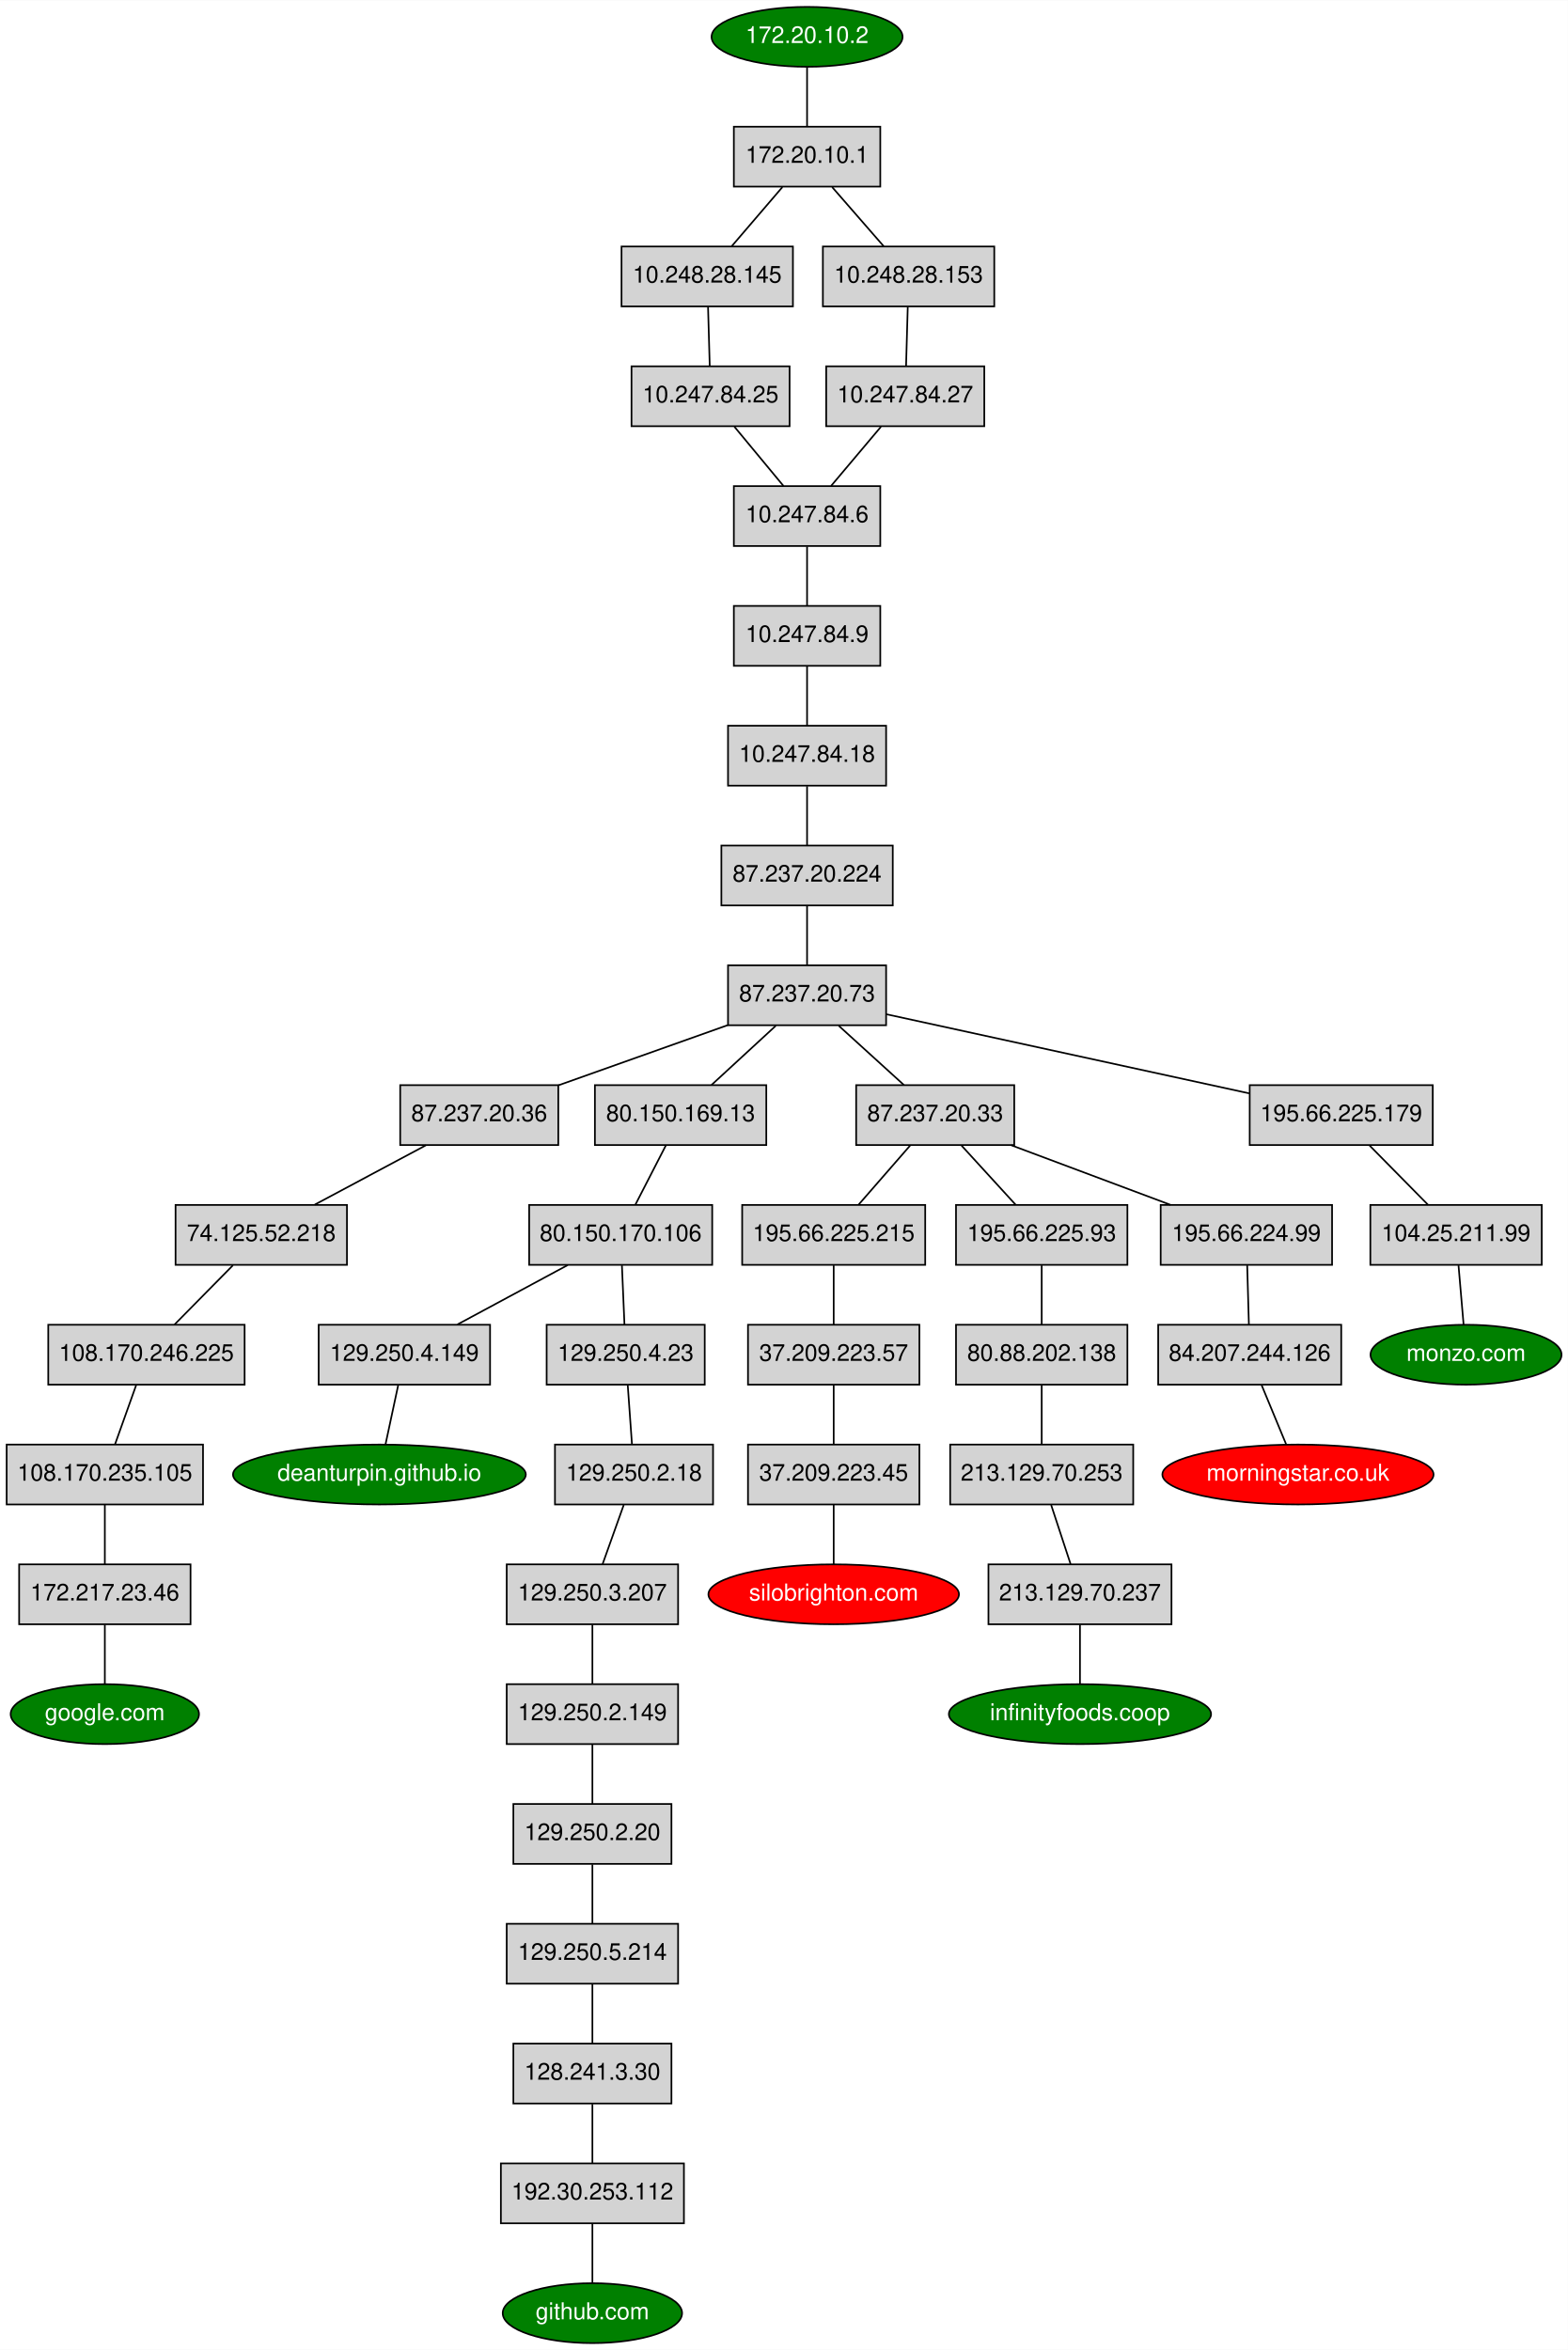
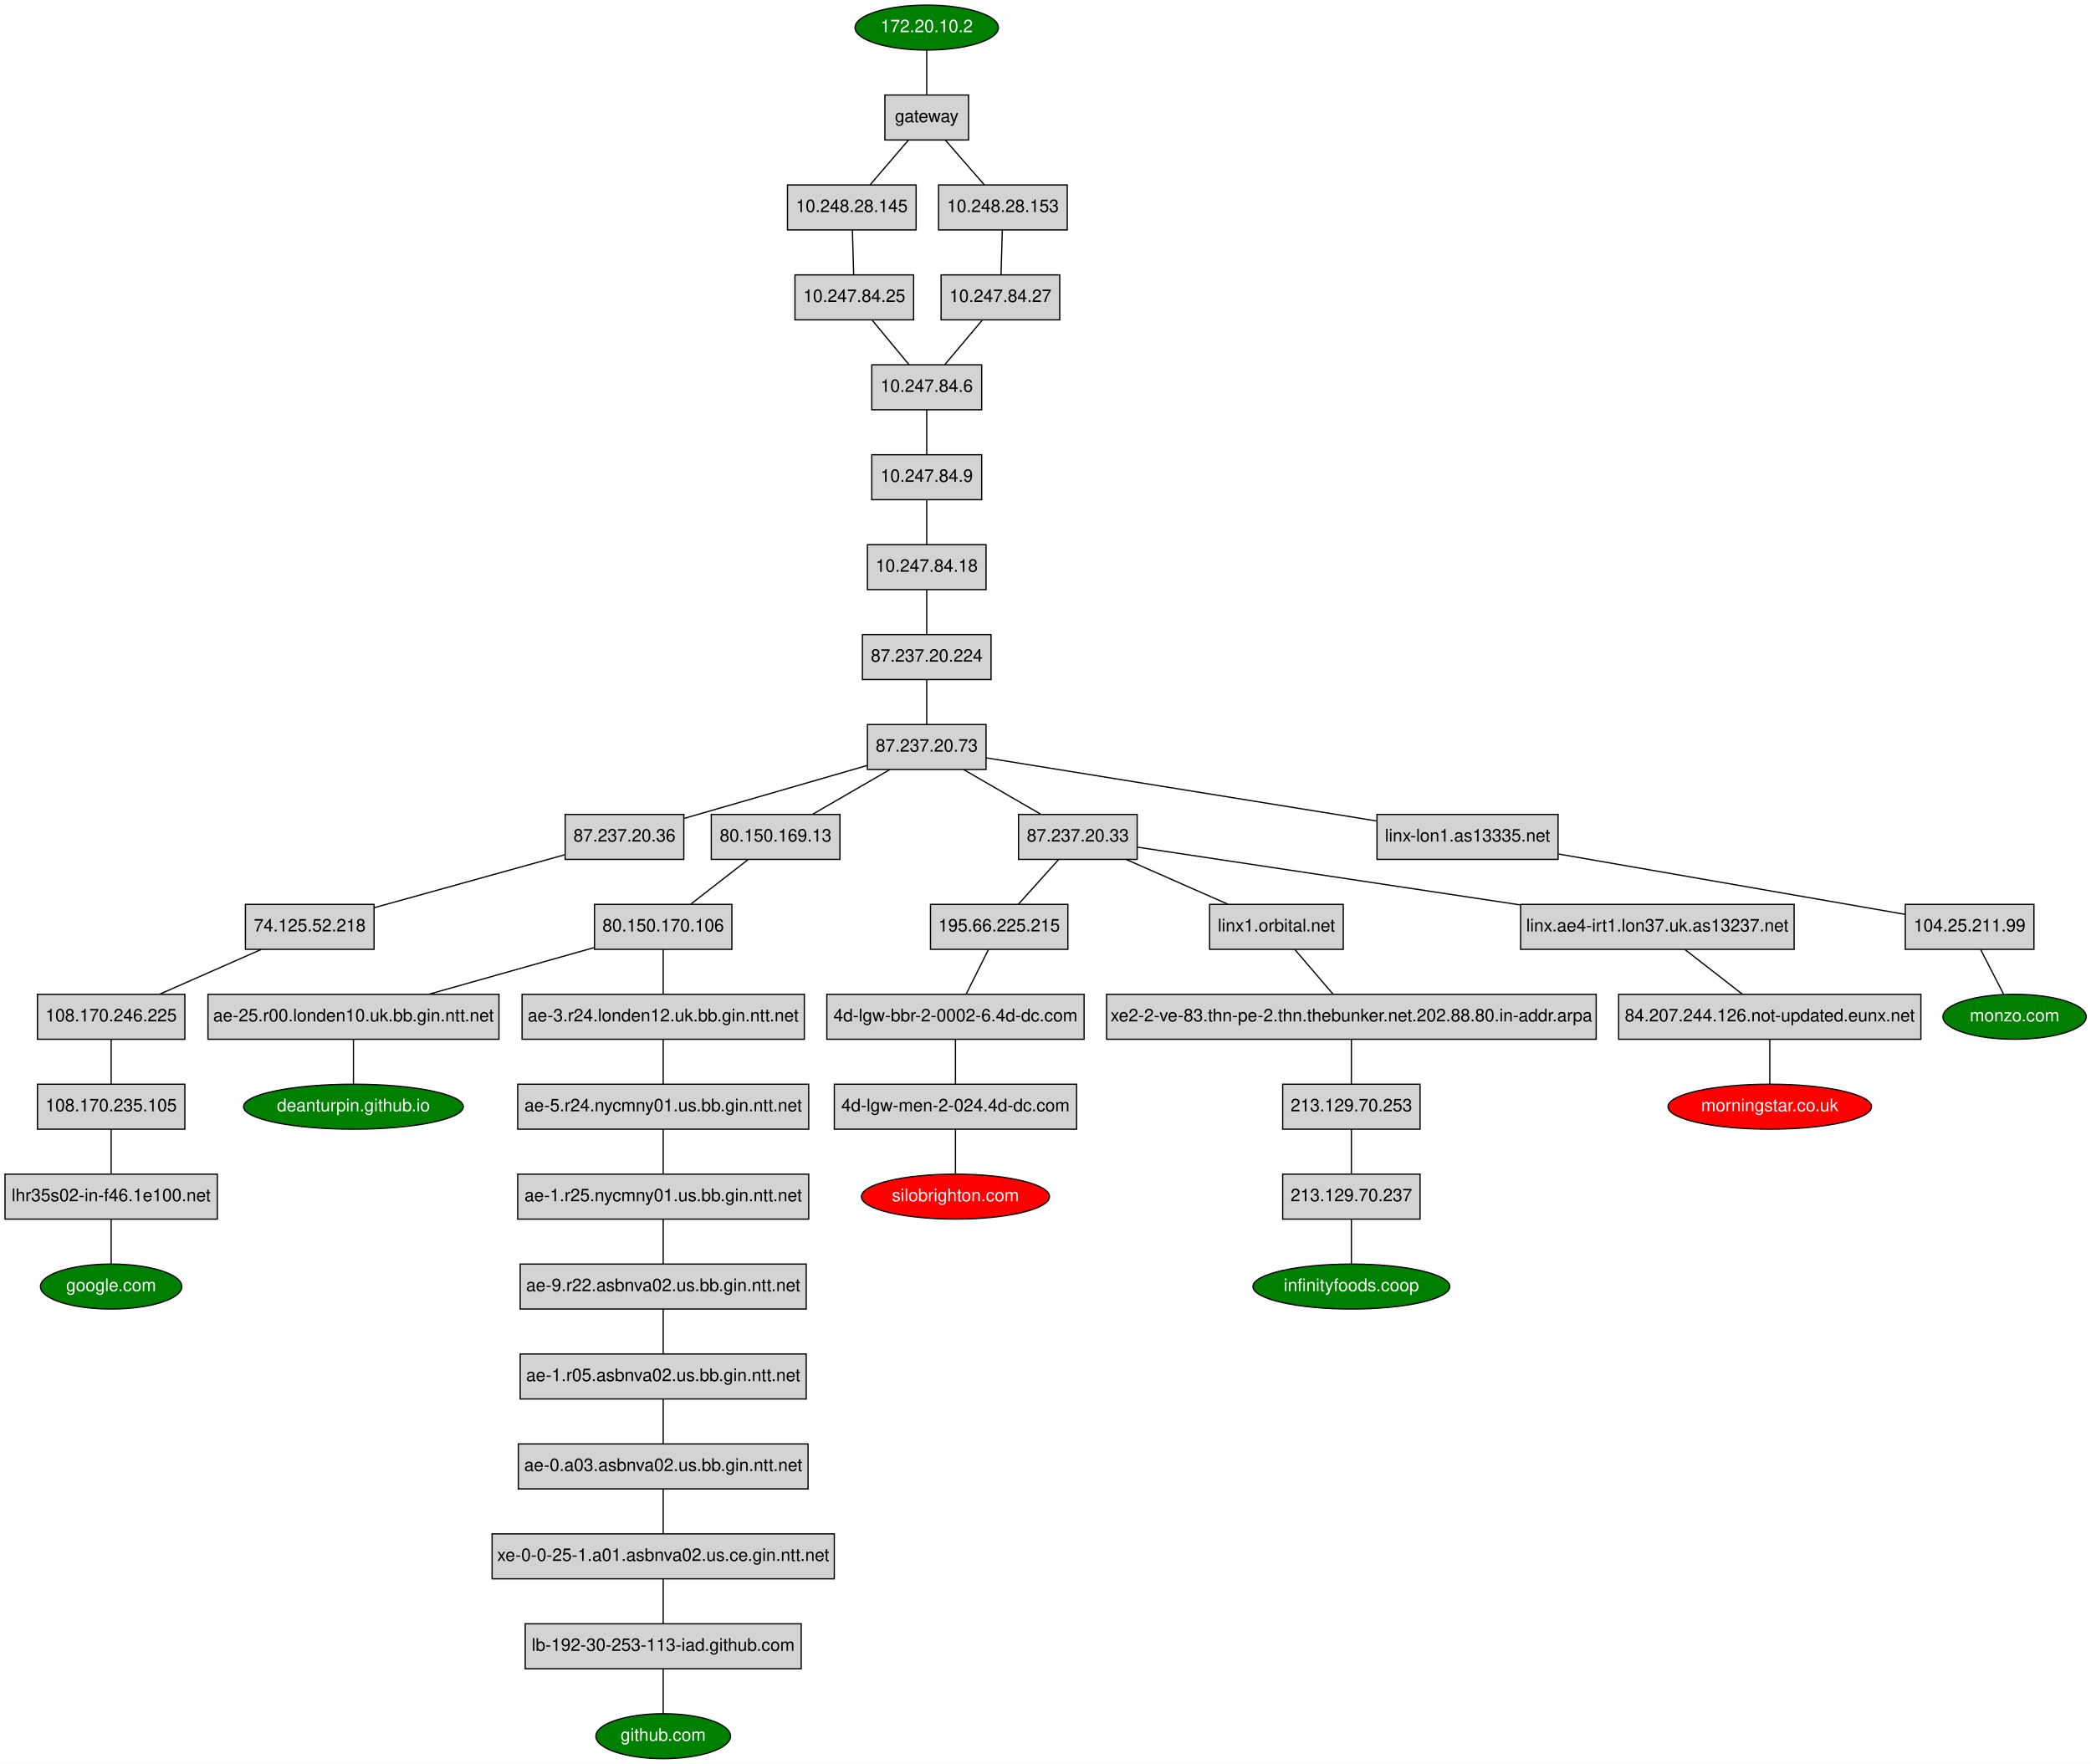
- <svg xmlns="http://www.w3.org/2000/svg" width="942pt" height="1412pt" viewBox="0.00 0.00 942.19 1412.00">
+ <svg xmlns="http://www.w3.org/2000/svg" width="1674pt" height="1412pt" viewBox="0.00 0.00 1674.19 1412.00">
  <g id="graph0" class="graph" transform="scale(1 1) rotate(0) translate(4 1408)">
-     <polygon fill="white" stroke="none" points="-4,4 -4,-1408 938.195,-1408 938.195,4 -4,4" />
+     <polygon fill="white" stroke="none" points="-4,4 -4,-1408 1670.19,-1408 1670.19,4 -4,4" />
    <g id="node1" class="node">
-       <ellipse fill="green" stroke="black" cx="481" cy="-1386" rx="57.391" ry="18" />
-       <text text-anchor="middle" x="481" y="-1382.3" font-family="Helvetica,sans-Serif" font-size="14.00" fill="white">172.20.10.2</text>
+       <ellipse fill="green" stroke="black" cx="738" cy="-1386" rx="57.391" ry="18" />
+       <text text-anchor="middle" x="738" y="-1382.3" font-family="Helvetica,sans-Serif" font-size="14.00" fill="white">172.20.10.2</text>
    </g>
    <g id="node9" class="node">
-       <polygon fill="lightgrey" stroke="black" points="525,-1332 437,-1332 437,-1296 525,-1296 525,-1332" />
-       <text text-anchor="middle" x="481" y="-1310.3" font-family="Helvetica,sans-Serif" font-size="14.00">172.20.10.1</text>
+       <polygon fill="lightgrey" stroke="black" points="771.5,-1332 704.5,-1332 704.5,-1296 771.5,-1296 771.5,-1332" />
+       <text text-anchor="middle" x="738" y="-1310.3" font-family="Helvetica,sans-Serif" font-size="14.00">gateway</text>
    </g>
    <g id="edge1" class="edge">
-       <path fill="none" stroke="black" d="M481,-1367.7C481,-1356.85 481,-1342.92 481,-1332.1" />
+       <path fill="none" stroke="black" d="M738,-1367.7C738,-1356.85 738,-1342.92 738,-1332.1" />
    </g>
    <g id="node2" class="node">
-       <ellipse fill="green" stroke="black" cx="59" cy="-378" rx="56.59" ry="18" />
-       <text text-anchor="middle" x="59" y="-374.3" font-family="Helvetica,sans-Serif" font-size="14.00" fill="white">google.com</text>
+       <ellipse fill="green" stroke="black" cx="85" cy="-378" rx="56.59" ry="18" />
+       <text text-anchor="middle" x="85" y="-374.3" font-family="Helvetica,sans-Serif" font-size="14.00" fill="white">google.com</text>
    </g>
    <g id="node3" class="node">
-       <ellipse fill="green" stroke="black" cx="224" cy="-522" rx="87.985" ry="18" />
-       <text text-anchor="middle" x="224" y="-518.3" font-family="Helvetica,sans-Serif" font-size="14.00" fill="white">deanturpin.github.io</text>
+       <ellipse fill="green" stroke="black" cx="279" cy="-522" rx="87.985" ry="18" />
+       <text text-anchor="middle" x="279" y="-518.3" font-family="Helvetica,sans-Serif" font-size="14.00" fill="white">deanturpin.github.io</text>
    </g>
    <g id="node4" class="node">
-       <ellipse fill="green" stroke="black" cx="352" cy="-18" rx="53.891" ry="18" />
-       <text text-anchor="middle" x="352" y="-14.3" font-family="Helvetica,sans-Serif" font-size="14.00" fill="white">github.com</text>
+       <ellipse fill="green" stroke="black" cx="527" cy="-18" rx="53.891" ry="18" />
+       <text text-anchor="middle" x="527" y="-14.3" font-family="Helvetica,sans-Serif" font-size="14.00" fill="white">github.com</text>
    </g>
    <g id="node5" class="node">
-       <ellipse fill="red" stroke="black" cx="497" cy="-450" rx="75.287" ry="18" />
-       <text text-anchor="middle" x="497" y="-446.3" font-family="Helvetica,sans-Serif" font-size="14.00" fill="white">silobrighton.com</text>
+       <ellipse fill="red" stroke="black" cx="761" cy="-450" rx="75.287" ry="18" />
+       <text text-anchor="middle" x="761" y="-446.3" font-family="Helvetica,sans-Serif" font-size="14.00" fill="white">silobrighton.com</text>
    </g>
    <g id="node6" class="node">
-       <ellipse fill="green" stroke="black" cx="877" cy="-594" rx="57.391" ry="18" />
-       <text text-anchor="middle" x="877" y="-590.3" font-family="Helvetica,sans-Serif" font-size="14.00" fill="white">monzo.com</text>
+       <ellipse fill="green" stroke="black" cx="1609" cy="-594" rx="57.391" ry="18" />
+       <text text-anchor="middle" x="1609" y="-590.3" font-family="Helvetica,sans-Serif" font-size="14.00" fill="white">monzo.com</text>
    </g>
    <g id="node7" class="node">
-       <ellipse fill="green" stroke="black" cx="645" cy="-378" rx="78.786" ry="18" />
-       <text text-anchor="middle" x="645" y="-374.3" font-family="Helvetica,sans-Serif" font-size="14.00" fill="white">infinityfoods.coop</text>
+       <ellipse fill="green" stroke="black" cx="1078" cy="-378" rx="78.786" ry="18" />
+       <text text-anchor="middle" x="1078" y="-374.3" font-family="Helvetica,sans-Serif" font-size="14.00" fill="white">infinityfoods.coop</text>
    </g>
    <g id="node8" class="node">
-       <ellipse fill="red" stroke="black" cx="776" cy="-522" rx="81.486" ry="18" />
-       <text text-anchor="middle" x="776" y="-518.3" font-family="Helvetica,sans-Serif" font-size="14.00" fill="white">morningstar.co.uk</text>
+       <ellipse fill="red" stroke="black" cx="1413" cy="-522" rx="81.486" ry="18" />
+       <text text-anchor="middle" x="1413" y="-518.3" font-family="Helvetica,sans-Serif" font-size="14.00" fill="white">morningstar.co.uk</text>
    </g>
    <g id="node10" class="node">
-       <polygon fill="lightgrey" stroke="black" points="472.5,-1260 369.5,-1260 369.5,-1224 472.5,-1224 472.5,-1260" />
-       <text text-anchor="middle" x="421" y="-1238.3" font-family="Helvetica,sans-Serif" font-size="14.00">10.248.28.145</text>
+       <polygon fill="lightgrey" stroke="black" points="729.5,-1260 626.5,-1260 626.5,-1224 729.5,-1224 729.5,-1260" />
+       <text text-anchor="middle" x="678" y="-1238.3" font-family="Helvetica,sans-Serif" font-size="14.00">10.248.28.145</text>
    </g>
    <g id="edge2" class="edge">
-       <path fill="none" stroke="black" d="M466.169,-1295.7C456.868,-1284.85 444.929,-1270.92 435.661,-1260.1" />
+       <path fill="none" stroke="black" d="M723.169,-1295.7C713.868,-1284.85 701.929,-1270.92 692.661,-1260.1" />
    </g>
    <g id="node22" class="node">
-       <polygon fill="lightgrey" stroke="black" points="593.5,-1260 490.5,-1260 490.5,-1224 593.5,-1224 593.5,-1260" />
-       <text text-anchor="middle" x="542" y="-1238.3" font-family="Helvetica,sans-Serif" font-size="14.00">10.248.28.153</text>
+       <polygon fill="lightgrey" stroke="black" points="850.5,-1260 747.5,-1260 747.5,-1224 850.5,-1224 850.5,-1260" />
+       <text text-anchor="middle" x="799" y="-1238.3" font-family="Helvetica,sans-Serif" font-size="14.00">10.248.28.153</text>
    </g>
    <g id="edge15" class="edge">
-       <path fill="none" stroke="black" d="M496.079,-1295.7C505.534,-1284.85 517.673,-1270.92 527.095,-1260.1" />
+       <path fill="none" stroke="black" d="M753.079,-1295.7C762.534,-1284.85 774.673,-1270.92 784.095,-1260.1" />
    </g>
    <g id="node11" class="node">
-       <polygon fill="lightgrey" stroke="black" points="470.5,-1188 375.5,-1188 375.5,-1152 470.5,-1152 470.5,-1188" />
-       <text text-anchor="middle" x="423" y="-1166.3" font-family="Helvetica,sans-Serif" font-size="14.00">10.247.84.25</text>
+       <polygon fill="lightgrey" stroke="black" points="727.5,-1188 632.5,-1188 632.5,-1152 727.5,-1152 727.5,-1188" />
+       <text text-anchor="middle" x="680" y="-1166.3" font-family="Helvetica,sans-Serif" font-size="14.00">10.247.84.25</text>
    </g>
    <g id="edge3" class="edge">
-       <path fill="none" stroke="black" d="M421.494,-1223.7C421.804,-1212.85 422.202,-1198.92 422.511,-1188.1" />
+       <path fill="none" stroke="black" d="M678.494,-1223.7C678.804,-1212.85 679.202,-1198.92 679.511,-1188.1" />
    </g>
    <g id="node12" class="node">
-       <polygon fill="lightgrey" stroke="black" points="525,-1116 437,-1116 437,-1080 525,-1080 525,-1116" />
-       <text text-anchor="middle" x="481" y="-1094.3" font-family="Helvetica,sans-Serif" font-size="14.00">10.247.84.6</text>
+       <polygon fill="lightgrey" stroke="black" points="782,-1116 694,-1116 694,-1080 782,-1080 782,-1116" />
+       <text text-anchor="middle" x="738" y="-1094.3" font-family="Helvetica,sans-Serif" font-size="14.00">10.247.84.6</text>
    </g>
    <g id="edge4" class="edge">
-       <path fill="none" stroke="black" d="M437.337,-1151.7C446.327,-1140.85 457.869,-1126.92 466.828,-1116.1" />
+       <path fill="none" stroke="black" d="M694.337,-1151.7C703.327,-1140.85 714.869,-1126.92 723.828,-1116.1" />
    </g>
    <g id="node13" class="node">
-       <polygon fill="lightgrey" stroke="black" points="525,-1044 437,-1044 437,-1008 525,-1008 525,-1044" />
-       <text text-anchor="middle" x="481" y="-1022.3" font-family="Helvetica,sans-Serif" font-size="14.00">10.247.84.9</text>
+       <polygon fill="lightgrey" stroke="black" points="782,-1044 694,-1044 694,-1008 782,-1008 782,-1044" />
+       <text text-anchor="middle" x="738" y="-1022.3" font-family="Helvetica,sans-Serif" font-size="14.00">10.247.84.9</text>
    </g>
    <g id="edge5" class="edge">
-       <path fill="none" stroke="black" d="M481,-1079.7C481,-1068.85 481,-1054.92 481,-1044.1" />
+       <path fill="none" stroke="black" d="M738,-1079.7C738,-1068.85 738,-1054.92 738,-1044.1" />
    </g>
    <g id="node14" class="node">
-       <polygon fill="lightgrey" stroke="black" points="528.5,-972 433.5,-972 433.5,-936 528.5,-936 528.5,-972" />
-       <text text-anchor="middle" x="481" y="-950.3" font-family="Helvetica,sans-Serif" font-size="14.00">10.247.84.18</text>
+       <polygon fill="lightgrey" stroke="black" points="785.5,-972 690.5,-972 690.5,-936 785.5,-936 785.5,-972" />
+       <text text-anchor="middle" x="738" y="-950.3" font-family="Helvetica,sans-Serif" font-size="14.00">10.247.84.18</text>
    </g>
    <g id="edge6" class="edge">
-       <path fill="none" stroke="black" d="M481,-1007.7C481,-996.846 481,-982.917 481,-972.104" />
+       <path fill="none" stroke="black" d="M738,-1007.7C738,-996.846 738,-982.917 738,-972.104" />
    </g>
    <g id="node15" class="node">
-       <polygon fill="lightgrey" stroke="black" points="532.5,-900 429.5,-900 429.5,-864 532.5,-864 532.5,-900" />
-       <text text-anchor="middle" x="481" y="-878.3" font-family="Helvetica,sans-Serif" font-size="14.00">87.237.20.224</text>
+       <polygon fill="lightgrey" stroke="black" points="789.5,-900 686.5,-900 686.5,-864 789.5,-864 789.5,-900" />
+       <text text-anchor="middle" x="738" y="-878.3" font-family="Helvetica,sans-Serif" font-size="14.00">87.237.20.224</text>
    </g>
    <g id="edge7" class="edge">
-       <path fill="none" stroke="black" d="M481,-935.697C481,-924.846 481,-910.917 481,-900.104" />
+       <path fill="none" stroke="black" d="M738,-935.697C738,-924.846 738,-910.917 738,-900.104" />
    </g>
    <g id="node16" class="node">
-       <polygon fill="lightgrey" stroke="black" points="528.5,-828 433.5,-828 433.5,-792 528.5,-792 528.5,-828" />
-       <text text-anchor="middle" x="481" y="-806.3" font-family="Helvetica,sans-Serif" font-size="14.00">87.237.20.73</text>
+       <polygon fill="lightgrey" stroke="black" points="785.5,-828 690.5,-828 690.5,-792 785.5,-792 785.5,-828" />
+       <text text-anchor="middle" x="738" y="-806.3" font-family="Helvetica,sans-Serif" font-size="14.00">87.237.20.73</text>
    </g>
    <g id="edge8" class="edge">
-       <path fill="none" stroke="black" d="M481,-863.697C481,-852.846 481,-838.917 481,-828.104" />
+       <path fill="none" stroke="black" d="M738,-863.697C738,-852.846 738,-838.917 738,-828.104" />
    </g>
    <g id="node17" class="node">
-       <polygon fill="lightgrey" stroke="black" points="331.5,-756 236.5,-756 236.5,-720 331.5,-720 331.5,-756" />
-       <text text-anchor="middle" x="284" y="-734.3" font-family="Helvetica,sans-Serif" font-size="14.00">87.237.20.36</text>
+       <polygon fill="lightgrey" stroke="black" points="543.5,-756 448.5,-756 448.5,-720 543.5,-720 543.5,-756" />
+       <text text-anchor="middle" x="496" y="-734.3" font-family="Helvetica,sans-Serif" font-size="14.00">87.237.20.36</text>
    </g>
    <g id="edge9" class="edge">
-       <path fill="none" stroke="black" d="M433.312,-792.055C402.452,-781.09 362.43,-766.869 331.59,-755.91" />
+       <path fill="none" stroke="black" d="M690.477,-795.254C648.081,-782.99 586.316,-765.124 543.827,-752.834" />
    </g>
    <g id="node24" class="node">
-       <polygon fill="lightgrey" stroke="black" points="456.5,-756 353.5,-756 353.5,-720 456.5,-720 456.5,-756" />
-       <text text-anchor="middle" x="405" y="-734.3" font-family="Helvetica,sans-Serif" font-size="14.00">80.150.169.13</text>
+       <polygon fill="lightgrey" stroke="black" points="668.5,-756 565.5,-756 565.5,-720 668.5,-720 668.5,-756" />
+       <text text-anchor="middle" x="617" y="-734.3" font-family="Helvetica,sans-Serif" font-size="14.00">80.150.169.13</text>
    </g>
    <g id="edge18" class="edge">
-       <path fill="none" stroke="black" d="M462.213,-791.697C450.433,-780.846 435.31,-766.917 423.57,-756.104" />
+       <path fill="none" stroke="black" d="M708.4,-791.876C689.65,-781.029 665.486,-767.05 646.714,-756.19" />
    </g>
    <g id="node35" class="node">
-       <polygon fill="lightgrey" stroke="black" points="605.5,-756 510.5,-756 510.5,-720 605.5,-720 605.5,-756" />
-       <text text-anchor="middle" x="558" y="-734.3" font-family="Helvetica,sans-Serif" font-size="14.00">87.237.20.33</text>
+       <polygon fill="lightgrey" stroke="black" points="906.5,-756 811.5,-756 811.5,-720 906.5,-720 906.5,-756" />
+       <text text-anchor="middle" x="859" y="-734.3" font-family="Helvetica,sans-Serif" font-size="14.00">87.237.20.33</text>
    </g>
    <g id="edge31" class="edge">
-       <path fill="none" stroke="black" d="M500.034,-791.697C511.969,-780.846 527.292,-766.917 539.185,-756.104" />
+       <path fill="none" stroke="black" d="M767.6,-791.876C786.35,-781.029 810.514,-767.05 829.286,-756.19" />
    </g>
    <g id="node39" class="node">
-       <polygon fill="lightgrey" stroke="black" points="857,-756 747,-756 747,-720 857,-720 857,-756" />
-       <text text-anchor="middle" x="802" y="-734.3" font-family="Helvetica,sans-Serif" font-size="14.00">195.66.225.179</text>
+       <polygon fill="lightgrey" stroke="black" points="1243.5,-756 1098.5,-756 1098.5,-720 1243.5,-720 1243.5,-756" />
+       <text text-anchor="middle" x="1171" y="-734.3" font-family="Helvetica,sans-Serif" font-size="14.00">linx-lon1.as13335.net</text>
    </g>
    <g id="edge36" class="edge">
-       <path fill="none" stroke="black" d="M528.71,-798.596C586.956,-785.894 685.274,-764.454 746.749,-751.049" />
+       <path fill="none" stroke="black" d="M785.577,-801.309C861.151,-789.091 1009.16,-765.164 1098.15,-750.777" />
    </g>
    <g id="node18" class="node">
-       <polygon fill="lightgrey" stroke="black" points="204.5,-684 101.5,-684 101.5,-648 204.5,-648 204.5,-684" />
-       <text text-anchor="middle" x="153" y="-662.3" font-family="Helvetica,sans-Serif" font-size="14.00">74.125.52.218</text>
+       <polygon fill="lightgrey" stroke="black" points="295.5,-684 192.5,-684 192.5,-648 295.5,-648 295.5,-684" />
+       <text text-anchor="middle" x="244" y="-662.3" font-family="Helvetica,sans-Serif" font-size="14.00">74.125.52.218</text>
    </g>
    <g id="edge10" class="edge">
-       <path fill="none" stroke="black" d="M251.954,-719.876C231.654,-709.029 205.493,-695.05 185.169,-684.19" />
+       <path fill="none" stroke="black" d="M448.304,-723.751C404.784,-711.662 340.614,-693.837 295.84,-681.4" />
    </g>
    <g id="node19" class="node">
-       <polygon fill="lightgrey" stroke="black" points="143,-612 25,-612 25,-576 143,-576 143,-612" />
-       <text text-anchor="middle" x="84" y="-590.3" font-family="Helvetica,sans-Serif" font-size="14.00">108.170.246.225</text>
+       <polygon fill="lightgrey" stroke="black" points="144,-612 26,-612 26,-576 144,-576 144,-612" />
+       <text text-anchor="middle" x="85" y="-590.3" font-family="Helvetica,sans-Serif" font-size="14.00">108.170.246.225</text>
    </g>
    <g id="edge11" class="edge">
-       <path fill="none" stroke="black" d="M135.944,-647.697C125.248,-636.846 111.518,-622.917 100.86,-612.104" />
+       <path fill="none" stroke="black" d="M205.104,-647.876C180.373,-636.988 148.476,-622.945 123.769,-612.068" />
    </g>
    <g id="node20" class="node">
-       <polygon fill="lightgrey" stroke="black" points="118,-540 0,-540 0,-504 118,-504 118,-540" />
-       <text text-anchor="middle" x="59" y="-518.3" font-family="Helvetica,sans-Serif" font-size="14.00">108.170.235.105</text>
+       <polygon fill="lightgrey" stroke="black" points="144,-540 26,-540 26,-504 144,-504 144,-540" />
+       <text text-anchor="middle" x="85" y="-518.3" font-family="Helvetica,sans-Serif" font-size="14.00">108.170.235.105</text>
    </g>
    <g id="edge12" class="edge">
-       <path fill="none" stroke="black" d="M77.82,-575.697C73.945,-564.846 68.97,-550.917 65.109,-540.104" />
+       <path fill="none" stroke="black" d="M85,-575.697C85,-564.846 85,-550.917 85,-540.104" />
    </g>
    <g id="node21" class="node">
-       <polygon fill="lightgrey" stroke="black" points="110.5,-468 7.5,-468 7.5,-432 110.5,-432 110.5,-468" />
-       <text text-anchor="middle" x="59" y="-446.3" font-family="Helvetica,sans-Serif" font-size="14.00">172.217.23.46</text>
+       <polygon fill="lightgrey" stroke="black" points="170,-468 0,-468 0,-432 170,-432 170,-468" />
+       <text text-anchor="middle" x="85" y="-446.3" font-family="Helvetica,sans-Serif" font-size="14.00">lhr35s02-in-f46.1e100.net</text>
    </g>
    <g id="edge13" class="edge">
-       <path fill="none" stroke="black" d="M59,-503.697C59,-492.846 59,-478.917 59,-468.104" />
+       <path fill="none" stroke="black" d="M85,-503.697C85,-492.846 85,-478.917 85,-468.104" />
    </g>
    <g id="edge14" class="edge">
-       <path fill="none" stroke="black" d="M59,-431.697C59,-420.846 59,-406.917 59,-396.104" />
+       <path fill="none" stroke="black" d="M85,-431.697C85,-420.846 85,-406.917 85,-396.104" />
    </g>
    <g id="node23" class="node">
-       <polygon fill="lightgrey" stroke="black" points="587.5,-1188 492.5,-1188 492.5,-1152 587.5,-1152 587.5,-1188" />
-       <text text-anchor="middle" x="540" y="-1166.3" font-family="Helvetica,sans-Serif" font-size="14.00">10.247.84.27</text>
+       <polygon fill="lightgrey" stroke="black" points="844.5,-1188 749.5,-1188 749.5,-1152 844.5,-1152 844.5,-1188" />
+       <text text-anchor="middle" x="797" y="-1166.3" font-family="Helvetica,sans-Serif" font-size="14.00">10.247.84.27</text>
    </g>
    <g id="edge16" class="edge">
-       <path fill="none" stroke="black" d="M541.506,-1223.7C541.196,-1212.85 540.798,-1198.92 540.489,-1188.1" />
+       <path fill="none" stroke="black" d="M798.506,-1223.7C798.196,-1212.85 797.798,-1198.92 797.489,-1188.1" />
    </g>
    <g id="edge17" class="edge">
-       <path fill="none" stroke="black" d="M525.416,-1151.7C516.27,-1140.85 504.53,-1126.92 495.417,-1116.1" />
+       <path fill="none" stroke="black" d="M782.416,-1151.7C773.27,-1140.85 761.53,-1126.92 752.417,-1116.1" />
    </g>
    <g id="node25" class="node">
-       <polygon fill="lightgrey" stroke="black" points="424,-684 314,-684 314,-648 424,-648 424,-684" />
-       <text text-anchor="middle" x="369" y="-662.3" font-family="Helvetica,sans-Serif" font-size="14.00">80.150.170.106</text>
+       <polygon fill="lightgrey" stroke="black" points="582,-684 472,-684 472,-648 582,-648 582,-684" />
+       <text text-anchor="middle" x="527" y="-662.3" font-family="Helvetica,sans-Serif" font-size="14.00">80.150.170.106</text>
    </g>
    <g id="edge19" class="edge">
-       <path fill="none" stroke="black" d="M396.101,-719.697C390.521,-708.846 383.357,-694.917 377.797,-684.104" />
+       <path fill="none" stroke="black" d="M594.753,-719.697C580.802,-708.846 562.893,-694.917 548.991,-684.104" />
    </g>
    <g id="node26" class="node">
-       <polygon fill="lightgrey" stroke="black" points="290.5,-612 187.5,-612 187.5,-576 290.5,-576 290.5,-612" />
-       <text text-anchor="middle" x="239" y="-590.3" font-family="Helvetica,sans-Serif" font-size="14.00">129.250.4.149</text>
+       <polygon fill="lightgrey" stroke="black" points="395.5,-612 162.5,-612 162.5,-576 395.5,-576 395.5,-612" />
+       <text text-anchor="middle" x="279" y="-590.3" font-family="Helvetica,sans-Serif" font-size="14.00">ae-25.r00.londen10.uk.bb.gin.ntt.net</text>
    </g>
    <g id="edge20" class="edge">
-       <path fill="none" stroke="black" d="M337.198,-647.876C317.053,-637.029 291.092,-623.05 270.924,-612.19" />
+       <path fill="none" stroke="black" d="M471.961,-649.465C432.718,-638.388 379.964,-623.498 339.534,-612.086" />
    </g>
    <g id="node27" class="node">
-       <polygon fill="lightgrey" stroke="black" points="419.5,-612 324.5,-612 324.5,-576 419.5,-576 419.5,-612" />
-       <text text-anchor="middle" x="372" y="-590.3" font-family="Helvetica,sans-Serif" font-size="14.00">129.250.4.23</text>
+       <polygon fill="lightgrey" stroke="black" points="640,-612 414,-612 414,-576 640,-576 640,-612" />
+       <text text-anchor="middle" x="527" y="-590.3" font-family="Helvetica,sans-Serif" font-size="14.00">ae-3.r24.londen12.uk.bb.gin.ntt.net</text>
    </g>
    <g id="edge22" class="edge">
-       <path fill="none" stroke="black" d="M369.742,-647.697C370.207,-636.846 370.804,-622.917 371.267,-612.104" />
+       <path fill="none" stroke="black" d="M527,-647.697C527,-636.846 527,-622.917 527,-612.104" />
    </g>
    <g id="edge21" class="edge">
-       <path fill="none" stroke="black" d="M235.292,-575.697C232.967,-564.846 229.982,-550.917 227.665,-540.104" />
+       <path fill="none" stroke="black" d="M279,-575.697C279,-564.846 279,-550.917 279,-540.104" />
    </g>
    <g id="node28" class="node">
-       <polygon fill="lightgrey" stroke="black" points="424.5,-540 329.5,-540 329.5,-504 424.5,-504 424.5,-540" />
-       <text text-anchor="middle" x="377" y="-518.3" font-family="Helvetica,sans-Serif" font-size="14.00">129.250.2.18</text>
+       <polygon fill="lightgrey" stroke="black" points="643.5,-540 410.5,-540 410.5,-504 643.5,-504 643.5,-540" />
+       <text text-anchor="middle" x="527" y="-518.3" font-family="Helvetica,sans-Serif" font-size="14.00">ae-5.r24.nycmny01.us.bb.gin.ntt.net</text>
    </g>
    <g id="edge23" class="edge">
-       <path fill="none" stroke="black" d="M373.236,-575.697C374.011,-564.846 375.006,-550.917 375.778,-540.104" />
+       <path fill="none" stroke="black" d="M527,-575.697C527,-564.846 527,-550.917 527,-540.104" />
    </g>
    <g id="node29" class="node">
-       <polygon fill="lightgrey" stroke="black" points="403.5,-468 300.5,-468 300.5,-432 403.5,-432 403.5,-468" />
-       <text text-anchor="middle" x="352" y="-446.3" font-family="Helvetica,sans-Serif" font-size="14.00">129.250.3.207</text>
+       <polygon fill="lightgrey" stroke="black" points="643.5,-468 410.5,-468 410.5,-432 643.5,-432 643.5,-468" />
+       <text text-anchor="middle" x="527" y="-446.3" font-family="Helvetica,sans-Serif" font-size="14.00">ae-1.r25.nycmny01.us.bb.gin.ntt.net</text>
    </g>
    <g id="edge24" class="edge">
-       <path fill="none" stroke="black" d="M370.82,-503.697C366.945,-492.846 361.97,-478.917 358.109,-468.104" />
+       <path fill="none" stroke="black" d="M527,-503.697C527,-492.846 527,-478.917 527,-468.104" />
    </g>
    <g id="node30" class="node">
-       <polygon fill="lightgrey" stroke="black" points="403.5,-396 300.5,-396 300.5,-360 403.5,-360 403.5,-396" />
-       <text text-anchor="middle" x="352" y="-374.3" font-family="Helvetica,sans-Serif" font-size="14.00">129.250.2.149</text>
+       <polygon fill="lightgrey" stroke="black" points="641.5,-396 412.5,-396 412.5,-360 641.5,-360 641.5,-396" />
+       <text text-anchor="middle" x="527" y="-374.3" font-family="Helvetica,sans-Serif" font-size="14.00">ae-9.r22.asbnva02.us.bb.gin.ntt.net</text>
    </g>
    <g id="edge25" class="edge">
-       <path fill="none" stroke="black" d="M352,-431.697C352,-420.846 352,-406.917 352,-396.104" />
+       <path fill="none" stroke="black" d="M527,-431.697C527,-420.846 527,-406.917 527,-396.104" />
    </g>
    <g id="node31" class="node">
-       <polygon fill="lightgrey" stroke="black" points="399.5,-324 304.5,-324 304.5,-288 399.5,-288 399.5,-324" />
-       <text text-anchor="middle" x="352" y="-302.3" font-family="Helvetica,sans-Serif" font-size="14.00">129.250.2.20</text>
+       <polygon fill="lightgrey" stroke="black" points="641.5,-324 412.5,-324 412.5,-288 641.5,-288 641.5,-324" />
+       <text text-anchor="middle" x="527" y="-302.3" font-family="Helvetica,sans-Serif" font-size="14.00">ae-1.r05.asbnva02.us.bb.gin.ntt.net</text>
    </g>
    <g id="edge26" class="edge">
-       <path fill="none" stroke="black" d="M352,-359.697C352,-348.846 352,-334.917 352,-324.104" />
+       <path fill="none" stroke="black" d="M527,-359.697C527,-348.846 527,-334.917 527,-324.104" />
    </g>
    <g id="node32" class="node">
-       <polygon fill="lightgrey" stroke="black" points="403.5,-252 300.5,-252 300.5,-216 403.5,-216 403.5,-252" />
-       <text text-anchor="middle" x="352" y="-230.3" font-family="Helvetica,sans-Serif" font-size="14.00">129.250.5.214</text>
+       <polygon fill="lightgrey" stroke="black" points="643,-252 411,-252 411,-216 643,-216 643,-252" />
+       <text text-anchor="middle" x="527" y="-230.3" font-family="Helvetica,sans-Serif" font-size="14.00">ae-0.a03.asbnva02.us.bb.gin.ntt.net</text>
    </g>
    <g id="edge27" class="edge">
-       <path fill="none" stroke="black" d="M352,-287.697C352,-276.846 352,-262.917 352,-252.104" />
+       <path fill="none" stroke="black" d="M527,-287.697C527,-276.846 527,-262.917 527,-252.104" />
    </g>
    <g id="node33" class="node">
-       <polygon fill="lightgrey" stroke="black" points="399.5,-180 304.5,-180 304.5,-144 399.5,-144 399.5,-180" />
-       <text text-anchor="middle" x="352" y="-158.3" font-family="Helvetica,sans-Serif" font-size="14.00">128.241.3.30</text>
+       <polygon fill="lightgrey" stroke="black" points="664,-180 390,-180 390,-144 664,-144 664,-180" />
+       <text text-anchor="middle" x="527" y="-158.3" font-family="Helvetica,sans-Serif" font-size="14.00">xe-0-0-25-1.a01.asbnva02.us.ce.gin.ntt.net</text>
    </g>
    <g id="edge28" class="edge">
-       <path fill="none" stroke="black" d="M352,-215.697C352,-204.846 352,-190.917 352,-180.104" />
+       <path fill="none" stroke="black" d="M527,-215.697C527,-204.846 527,-190.917 527,-180.104" />
    </g>
    <g id="node34" class="node">
-       <polygon fill="lightgrey" stroke="black" points="407,-108 297,-108 297,-72 407,-72 407,-108" />
-       <text text-anchor="middle" x="352" y="-86.3" font-family="Helvetica,sans-Serif" font-size="14.00">192.30.253.112</text>
+       <polygon fill="lightgrey" stroke="black" points="637.5,-108 416.5,-108 416.5,-72 637.5,-72 637.5,-108" />
+       <text text-anchor="middle" x="527" y="-86.3" font-family="Helvetica,sans-Serif" font-size="14.00">lb-192-30-253-113-iad.github.com</text>
    </g>
    <g id="edge29" class="edge">
-       <path fill="none" stroke="black" d="M352,-143.697C352,-132.846 352,-118.917 352,-108.104" />
+       <path fill="none" stroke="black" d="M527,-143.697C527,-132.846 527,-118.917 527,-108.104" />
    </g>
    <g id="edge30" class="edge">
-       <path fill="none" stroke="black" d="M352,-71.697C352,-60.846 352,-46.917 352,-36.104" />
+       <path fill="none" stroke="black" d="M527,-71.697C527,-60.846 527,-46.917 527,-36.104" />
    </g>
    <g id="node36" class="node">
-       <polygon fill="lightgrey" stroke="black" points="552,-684 442,-684 442,-648 552,-648 552,-684" />
-       <text text-anchor="middle" x="497" y="-662.3" font-family="Helvetica,sans-Serif" font-size="14.00">195.66.225.215</text>
+       <polygon fill="lightgrey" stroke="black" points="851,-684 741,-684 741,-648 851,-648 851,-684" />
+       <text text-anchor="middle" x="796" y="-662.3" font-family="Helvetica,sans-Serif" font-size="14.00">195.66.225.215</text>
    </g>
    <g id="edge32" class="edge">
-       <path fill="none" stroke="black" d="M542.921,-719.697C533.466,-708.846 521.327,-694.917 511.905,-684.104" />
+       <path fill="none" stroke="black" d="M843.427,-719.697C833.662,-708.846 821.125,-694.917 811.394,-684.104" />
    </g>
    <g id="node41" class="node">
-       <polygon fill="lightgrey" stroke="black" points="673.5,-684 570.5,-684 570.5,-648 673.5,-648 673.5,-684" />
-       <text text-anchor="middle" x="622" y="-662.3" font-family="Helvetica,sans-Serif" font-size="14.00">195.66.225.93</text>
+       <polygon fill="lightgrey" stroke="black" points="1071.5,-684 964.5,-684 964.5,-648 1071.5,-648 1071.5,-684" />
+       <text text-anchor="middle" x="1018" y="-662.3" font-family="Helvetica,sans-Serif" font-size="14.00">linx1.orbital.net</text>
    </g>
    <g id="edge39" class="edge">
-       <path fill="none" stroke="black" d="M573.82,-719.697C583.741,-708.846 596.476,-694.917 606.362,-684.104" />
+       <path fill="none" stroke="black" d="M897.896,-719.876C922.627,-708.988 954.524,-694.945 979.231,-684.068" />
    </g>
    <g id="node45" class="node">
-       <polygon fill="lightgrey" stroke="black" points="796.5,-684 693.5,-684 693.5,-648 796.5,-648 796.5,-684" />
-       <text text-anchor="middle" x="745" y="-662.3" font-family="Helvetica,sans-Serif" font-size="14.00">195.66.224.99</text>
+       <polygon fill="lightgrey" stroke="black" points="1432.5,-684 1213.5,-684 1213.5,-648 1432.5,-648 1432.5,-684" />
+       <text text-anchor="middle" x="1323" y="-662.3" font-family="Helvetica,sans-Serif" font-size="14.00">linx.ae4-irt1.lon37.uk.as13237.net</text>
    </g>
    <g id="edge44" class="edge">
-       <path fill="none" stroke="black" d="M603.745,-719.876C632.832,-708.988 670.346,-694.945 699.403,-684.068" />
+       <path fill="none" stroke="black" d="M906.909,-729.772C978.688,-718.944 1116.08,-698.216 1213.32,-683.546" />
    </g>
    <g id="node37" class="node">
-       <polygon fill="lightgrey" stroke="black" points="548.5,-612 445.5,-612 445.5,-576 548.5,-576 548.5,-612" />
-       <text text-anchor="middle" x="497" y="-590.3" font-family="Helvetica,sans-Serif" font-size="14.00">37.209.223.57</text>
+       <polygon fill="lightgrey" stroke="black" points="864,-612 658,-612 658,-576 864,-576 864,-612" />
+       <text text-anchor="middle" x="761" y="-590.3" font-family="Helvetica,sans-Serif" font-size="14.00">4d-lgw-bbr-2-0002-6.4d-dc.com</text>
    </g>
    <g id="edge33" class="edge">
-       <path fill="none" stroke="black" d="M497,-647.697C497,-636.846 497,-622.917 497,-612.104" />
+       <path fill="none" stroke="black" d="M787.348,-647.697C781.923,-636.846 774.958,-622.917 769.552,-612.104" />
    </g>
    <g id="node38" class="node">
-       <polygon fill="lightgrey" stroke="black" points="548.5,-540 445.5,-540 445.5,-504 548.5,-504 548.5,-540" />
-       <text text-anchor="middle" x="497" y="-518.3" font-family="Helvetica,sans-Serif" font-size="14.00">37.209.223.45</text>
+       <polygon fill="lightgrey" stroke="black" points="858,-540 664,-540 664,-504 858,-504 858,-540" />
+       <text text-anchor="middle" x="761" y="-518.3" font-family="Helvetica,sans-Serif" font-size="14.00">4d-lgw-men-2-024.4d-dc.com</text>
    </g>
    <g id="edge34" class="edge">
-       <path fill="none" stroke="black" d="M497,-575.697C497,-564.846 497,-550.917 497,-540.104" />
+       <path fill="none" stroke="black" d="M761,-575.697C761,-564.846 761,-550.917 761,-540.104" />
    </g>
    <g id="edge35" class="edge">
-       <path fill="none" stroke="black" d="M497,-503.697C497,-492.846 497,-478.917 497,-468.104" />
+       <path fill="none" stroke="black" d="M761,-503.697C761,-492.846 761,-478.917 761,-468.104" />
    </g>
    <g id="node40" class="node">
-       <polygon fill="lightgrey" stroke="black" points="922.5,-684 819.5,-684 819.5,-648 922.5,-648 922.5,-684" />
-       <text text-anchor="middle" x="871" y="-662.3" font-family="Helvetica,sans-Serif" font-size="14.00">104.25.211.99</text>
+       <polygon fill="lightgrey" stroke="black" points="1624.5,-684 1521.5,-684 1521.5,-648 1624.5,-648 1624.5,-684" />
+       <text text-anchor="middle" x="1573" y="-662.3" font-family="Helvetica,sans-Serif" font-size="14.00">104.25.211.99</text>
    </g>
    <g id="edge37" class="edge">
-       <path fill="none" stroke="black" d="M819.056,-719.697C829.752,-708.846 843.482,-694.917 854.14,-684.104" />
+       <path fill="none" stroke="black" d="M1243.8,-724.324C1324.01,-710.357 1450.96,-688.25 1521.48,-675.971" />
    </g>
    <g id="edge38" class="edge">
-       <path fill="none" stroke="black" d="M872.483,-647.697C873.413,-636.846 874.607,-622.917 875.534,-612.104" />
+       <path fill="none" stroke="black" d="M1581.9,-647.697C1587.48,-636.846 1594.64,-622.917 1600.2,-612.104" />
    </g>
    <g id="node42" class="node">
-       <polygon fill="lightgrey" stroke="black" points="673.5,-612 570.5,-612 570.5,-576 673.5,-576 673.5,-612" />
-       <text text-anchor="middle" x="622" y="-590.3" font-family="Helvetica,sans-Serif" font-size="14.00">80.88.202.138</text>
+       <polygon fill="lightgrey" stroke="black" points="1274,-612 882,-612 882,-576 1274,-576 1274,-612" />
+       <text text-anchor="middle" x="1078" y="-590.3" font-family="Helvetica,sans-Serif" font-size="14.00">xe2-2-ve-83.thn-pe-2.thn.thebunker.net.202.88.80.in-addr.arpa</text>
    </g>
    <g id="edge40" class="edge">
-       <path fill="none" stroke="black" d="M622,-647.697C622,-636.846 622,-622.917 622,-612.104" />
+       <path fill="none" stroke="black" d="M1032.83,-647.697C1042.13,-636.846 1054.07,-622.917 1063.34,-612.104" />
    </g>
    <g id="node43" class="node">
-       <polygon fill="lightgrey" stroke="black" points="677,-540 567,-540 567,-504 677,-504 677,-540" />
-       <text text-anchor="middle" x="622" y="-518.3" font-family="Helvetica,sans-Serif" font-size="14.00">213.129.70.253</text>
+       <polygon fill="lightgrey" stroke="black" points="1133,-540 1023,-540 1023,-504 1133,-504 1133,-540" />
+       <text text-anchor="middle" x="1078" y="-518.3" font-family="Helvetica,sans-Serif" font-size="14.00">213.129.70.253</text>
    </g>
    <g id="edge41" class="edge">
-       <path fill="none" stroke="black" d="M622,-575.697C622,-564.846 622,-550.917 622,-540.104" />
+       <path fill="none" stroke="black" d="M1078,-575.697C1078,-564.846 1078,-550.917 1078,-540.104" />
    </g>
    <g id="node44" class="node">
-       <polygon fill="lightgrey" stroke="black" points="700,-468 590,-468 590,-432 700,-432 700,-468" />
-       <text text-anchor="middle" x="645" y="-446.3" font-family="Helvetica,sans-Serif" font-size="14.00">213.129.70.237</text>
+       <polygon fill="lightgrey" stroke="black" points="1133,-468 1023,-468 1023,-432 1133,-432 1133,-468" />
+       <text text-anchor="middle" x="1078" y="-446.3" font-family="Helvetica,sans-Serif" font-size="14.00">213.129.70.237</text>
    </g>
    <g id="edge42" class="edge">
-       <path fill="none" stroke="black" d="M627.685,-503.697C631.251,-492.846 635.827,-478.917 639.38,-468.104" />
+       <path fill="none" stroke="black" d="M1078,-503.697C1078,-492.846 1078,-478.917 1078,-468.104" />
    </g>
    <g id="edge43" class="edge">
-       <path fill="none" stroke="black" d="M645,-431.697C645,-420.846 645,-406.917 645,-396.104" />
+       <path fill="none" stroke="black" d="M1078,-431.697C1078,-420.846 1078,-406.917 1078,-396.104" />
    </g>
    <g id="node46" class="node">
-       <polygon fill="lightgrey" stroke="black" points="802,-612 692,-612 692,-576 802,-576 802,-612" />
-       <text text-anchor="middle" x="747" y="-590.3" font-family="Helvetica,sans-Serif" font-size="14.00">84.207.244.126</text>
+       <polygon fill="lightgrey" stroke="black" points="1534,-612 1292,-612 1292,-576 1534,-576 1534,-612" />
+       <text text-anchor="middle" x="1413" y="-590.3" font-family="Helvetica,sans-Serif" font-size="14.00">84.207.244.126.not-updated.eunx.net</text>
    </g>
    <g id="edge45" class="edge">
-       <path fill="none" stroke="black" d="M745.494,-647.697C745.804,-636.846 746.202,-622.917 746.511,-612.104" />
+       <path fill="none" stroke="black" d="M1345.25,-647.697C1359.2,-636.846 1377.11,-622.917 1391.01,-612.104" />
    </g>
    <g id="edge46" class="edge">
-       <path fill="none" stroke="black" d="M754.169,-575.697C758.664,-564.846 764.435,-550.917 768.914,-540.104" />
+       <path fill="none" stroke="black" d="M1413,-575.697C1413,-564.846 1413,-550.917 1413,-540.104" />
    </g>
  </g>
</svg>
